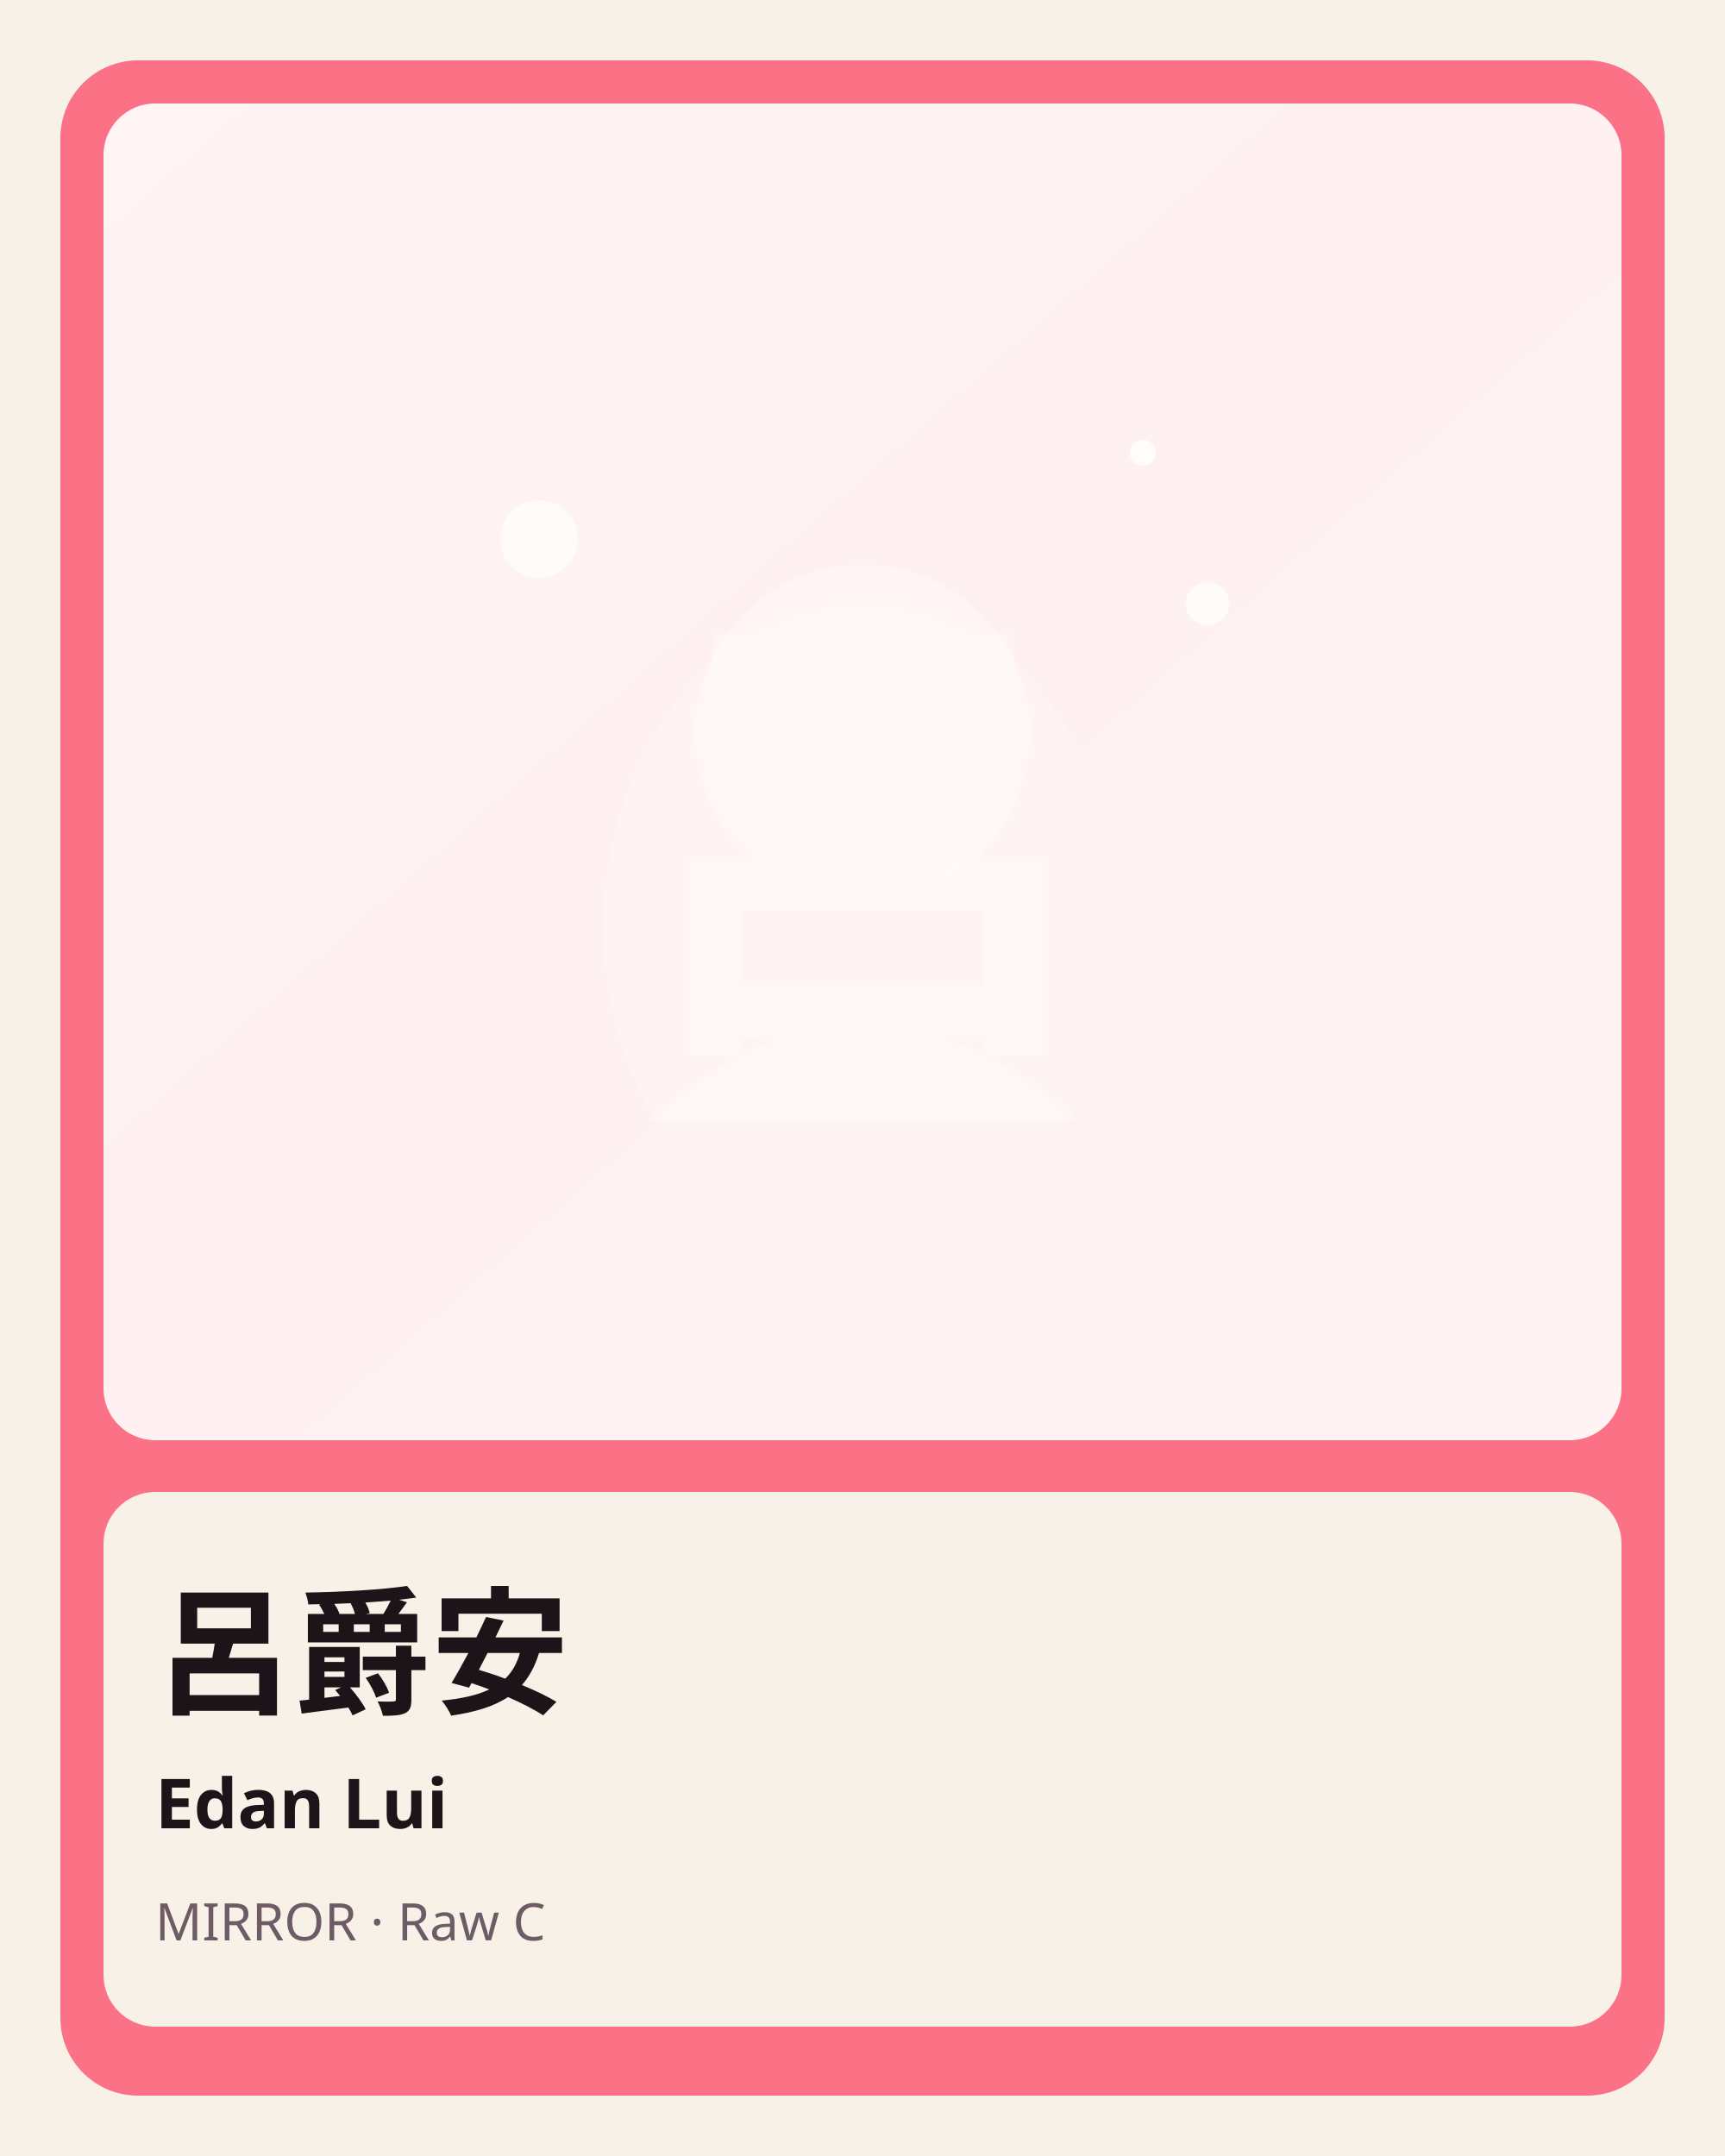
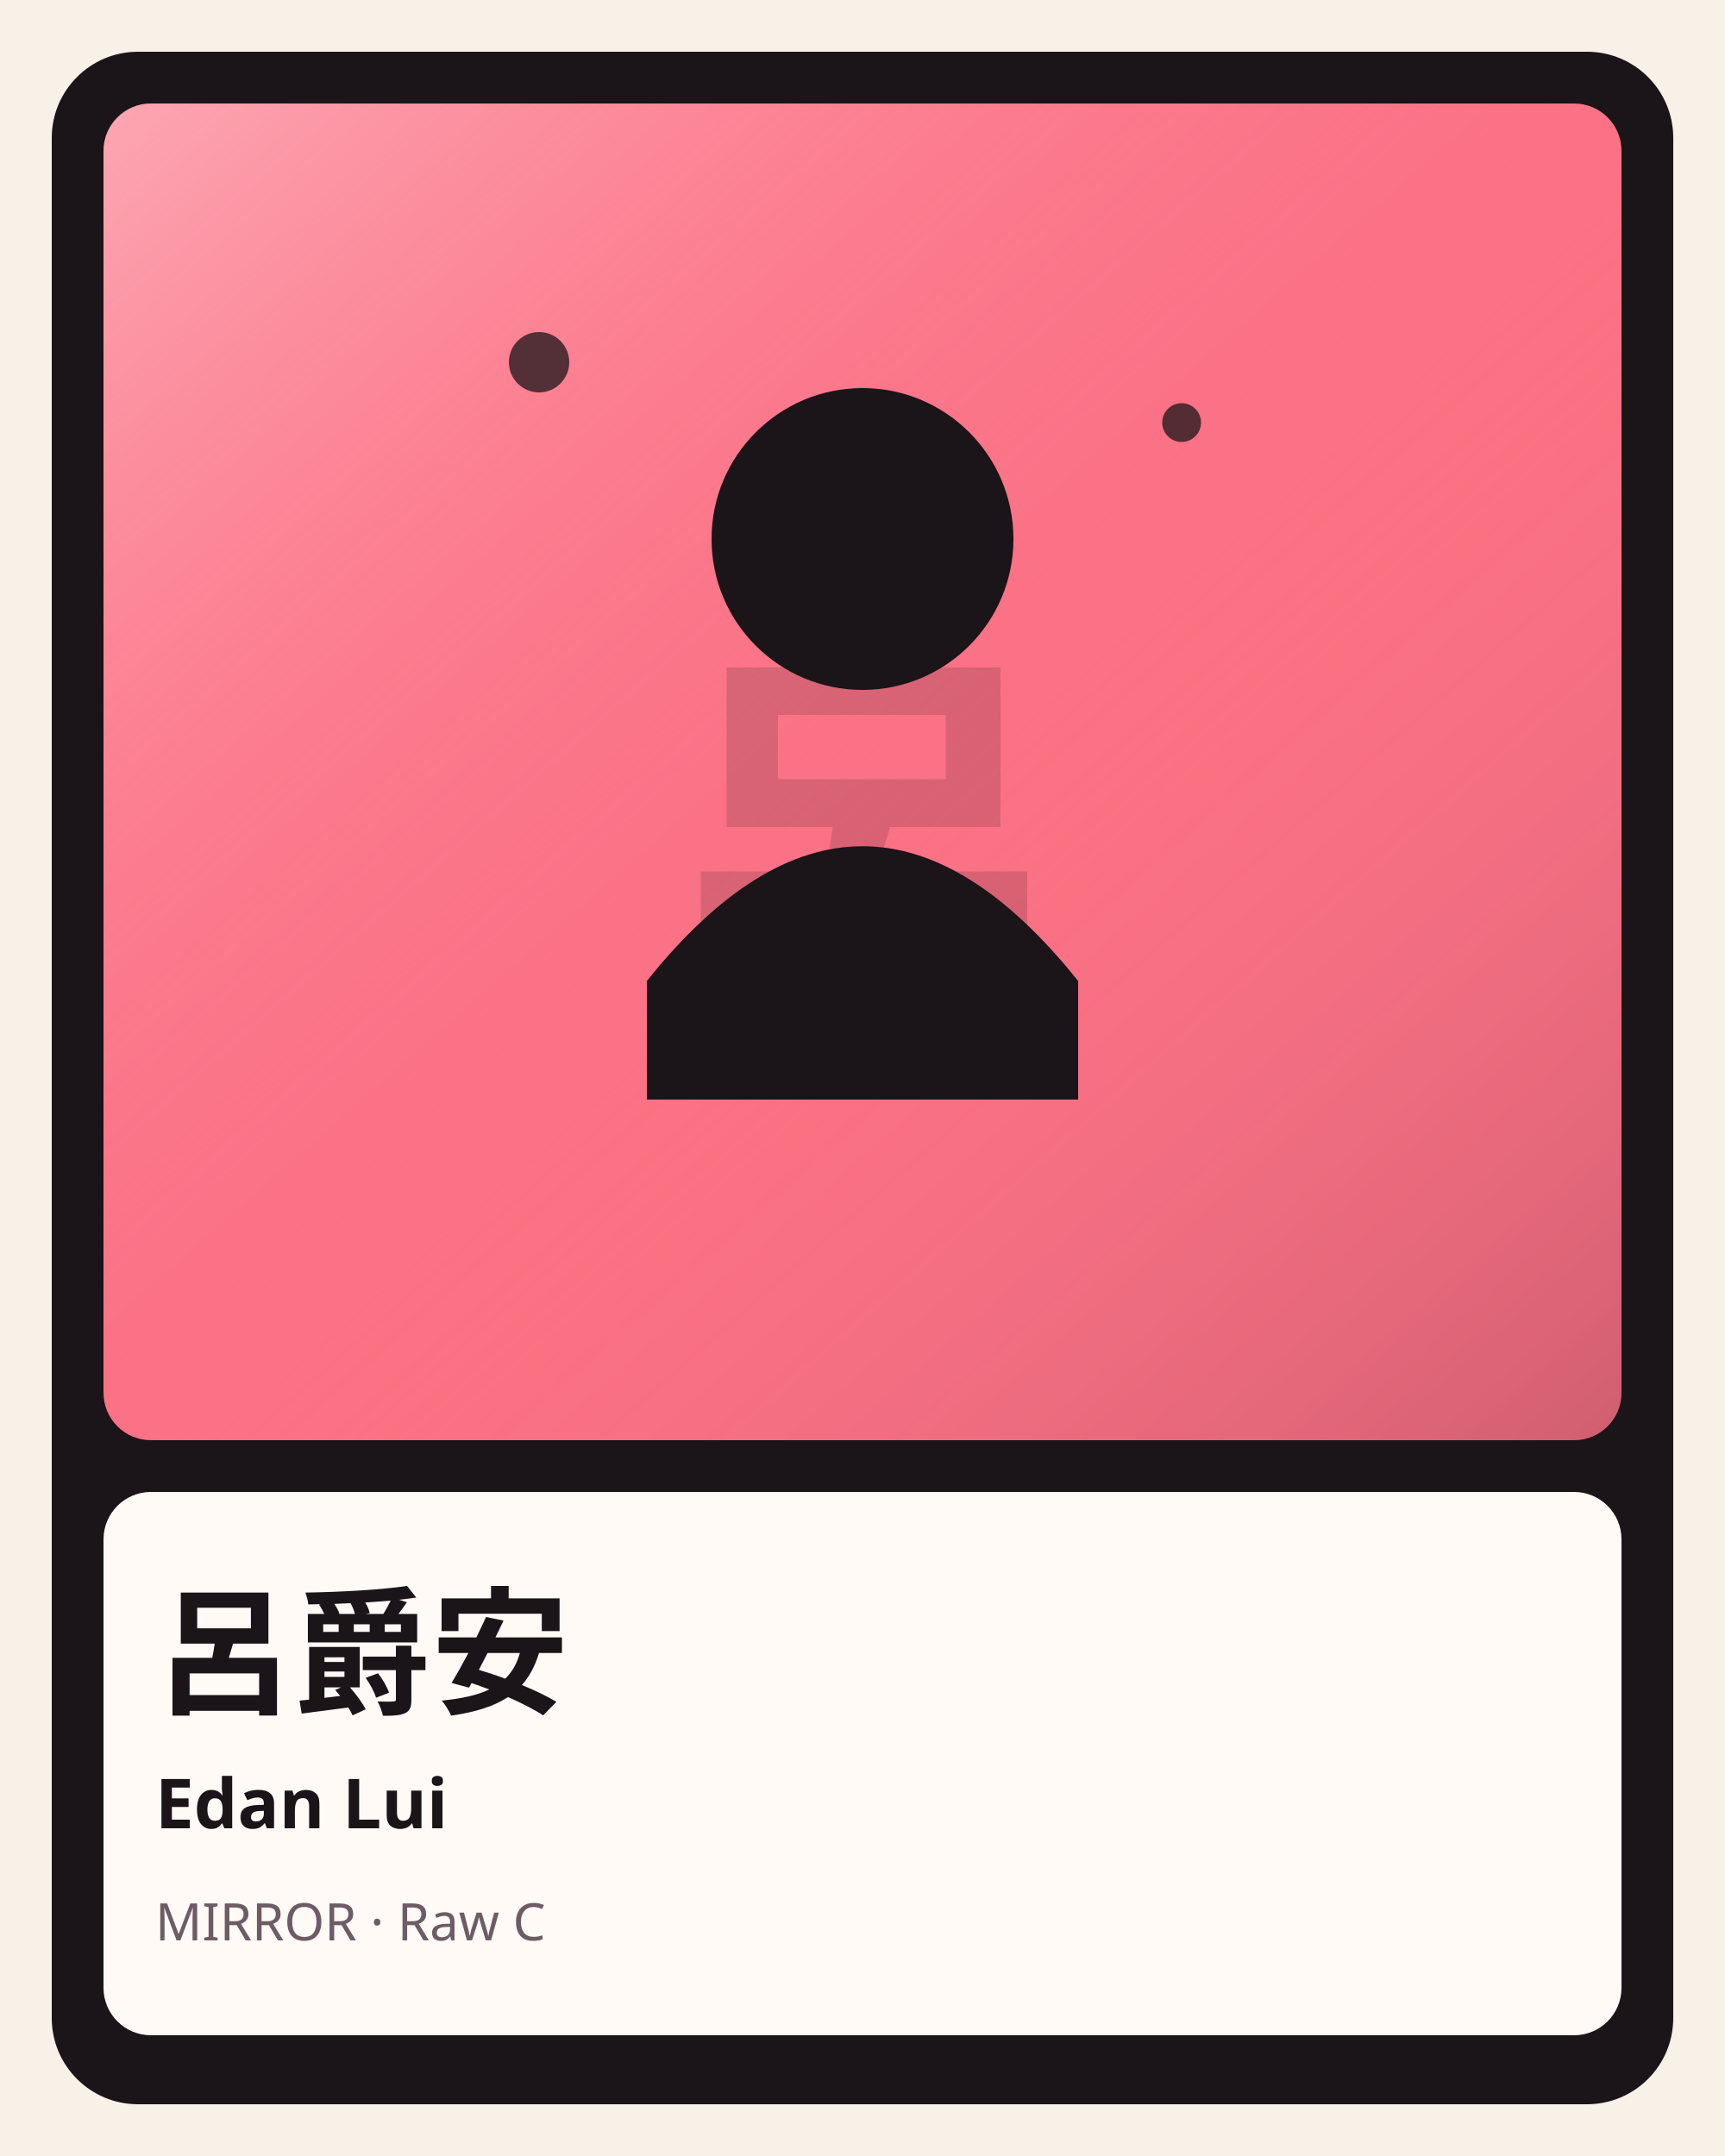
<svg xmlns="http://www.w3.org/2000/svg" width="800" height="1000" viewBox="0 0 800 1000" role="img" aria-label="呂爵安 Edan Lui">
  <rect width="800" height="1000" fill="#f7f1e8" />
-   <rect x="28" y="28" width="744" height="944" rx="36" fill="#fb7185" />
-   <rect x="48" y="48" width="704" height="620" rx="24" fill="#fff1f2" />
-   <rect x="48" y="48" width="704" height="620" rx="24" fill="url(#shine)" />
-   <ellipse cx="400" cy="430" rx="120" ry="150" fill="#fff" opacity="0.16" />
-   <circle cx="400" cy="340" r="78" fill="#fff" opacity="0.28" />
-   <path d="M300 520 Q400 430 500 520" fill="#fff" opacity="0.22" />
-   <circle cx="250" cy="250" r="18" fill="#fff" opacity="0.7" />
-   <circle cx="560" cy="280" r="10" fill="#fff" opacity="0.7" />
-   <circle cx="530" cy="210" r="6" fill="#fff" opacity="0.8" />
-   <text x="400" y="470" text-anchor="middle" fill="#ffffff" fill-opacity="0.22" font-size="220" font-family="ui-sans-serif, system-ui, sans-serif" font-weight="700">呂</text>
-   <rect x="48" y="692" width="704" height="248" rx="24" fill="#f7f1e8" />
+   <rect x="24" y="24" width="752" height="952" rx="40" fill="#1b1418" />
+   <rect x="48" y="48" width="704" height="620" rx="22" fill="#fb7185" />
+   <rect x="48" y="48" width="704" height="620" rx="22" fill="url(#sheen)" />
+   <text x="400" y="470" text-anchor="middle" fill="#1b1418" fill-opacity="0.16" font-size="200" font-family="ui-sans-serif, system-ui, sans-serif" font-weight="700">呂</text>
+   <circle cx="400" cy="250" r="70" fill="#1b1418" />
+   <path d="M300 455 Q400 330 500 455 V510 H300 Z" fill="#1b1418" />
+   <circle cx="250" cy="168" r="14" fill="#1b1418" opacity="0.75" />
+   <circle cx="548" cy="196" r="9" fill="#1b1418" opacity="0.75" />
+   <rect x="48" y="692" width="704" height="252" rx="22" fill="#fffaf6" />
  <text x="72" y="790" fill="#1b1418" font-size="64" font-family="ui-sans-serif, system-ui, sans-serif" font-weight="700">呂爵安</text>
  <text x="72" y="848" fill="#1b1418" font-size="32" font-family="ui-sans-serif, system-ui, sans-serif" font-weight="600">Edan Lui</text>
  <text x="72" y="900" fill="#6d5c66" font-size="24" font-family="ui-sans-serif, system-ui, sans-serif">MIRROR · Raw C</text>
  <defs>
-     <linearGradient id="shine" x1="0" y1="0" x2="1" y2="1">
-       <stop offset="0" stop-color="#ffffff" stop-opacity="0.28" />
-       <stop offset="0.45" stop-color="#ffffff" stop-opacity="0" />
-       <stop offset="1" stop-color="#ffffff" stop-opacity="0.18" />
+     <linearGradient id="sheen" x1="0" y1="0" x2="1" y2="1">
+       <stop offset="0" stop-color="#fff1f2" stop-opacity="0.42" />
+       <stop offset="0.55" stop-color="#fb7185" stop-opacity="0" />
+       <stop offset="1" stop-color="#1b1418" stop-opacity="0.2" />
    </linearGradient>
  </defs>
</svg>
